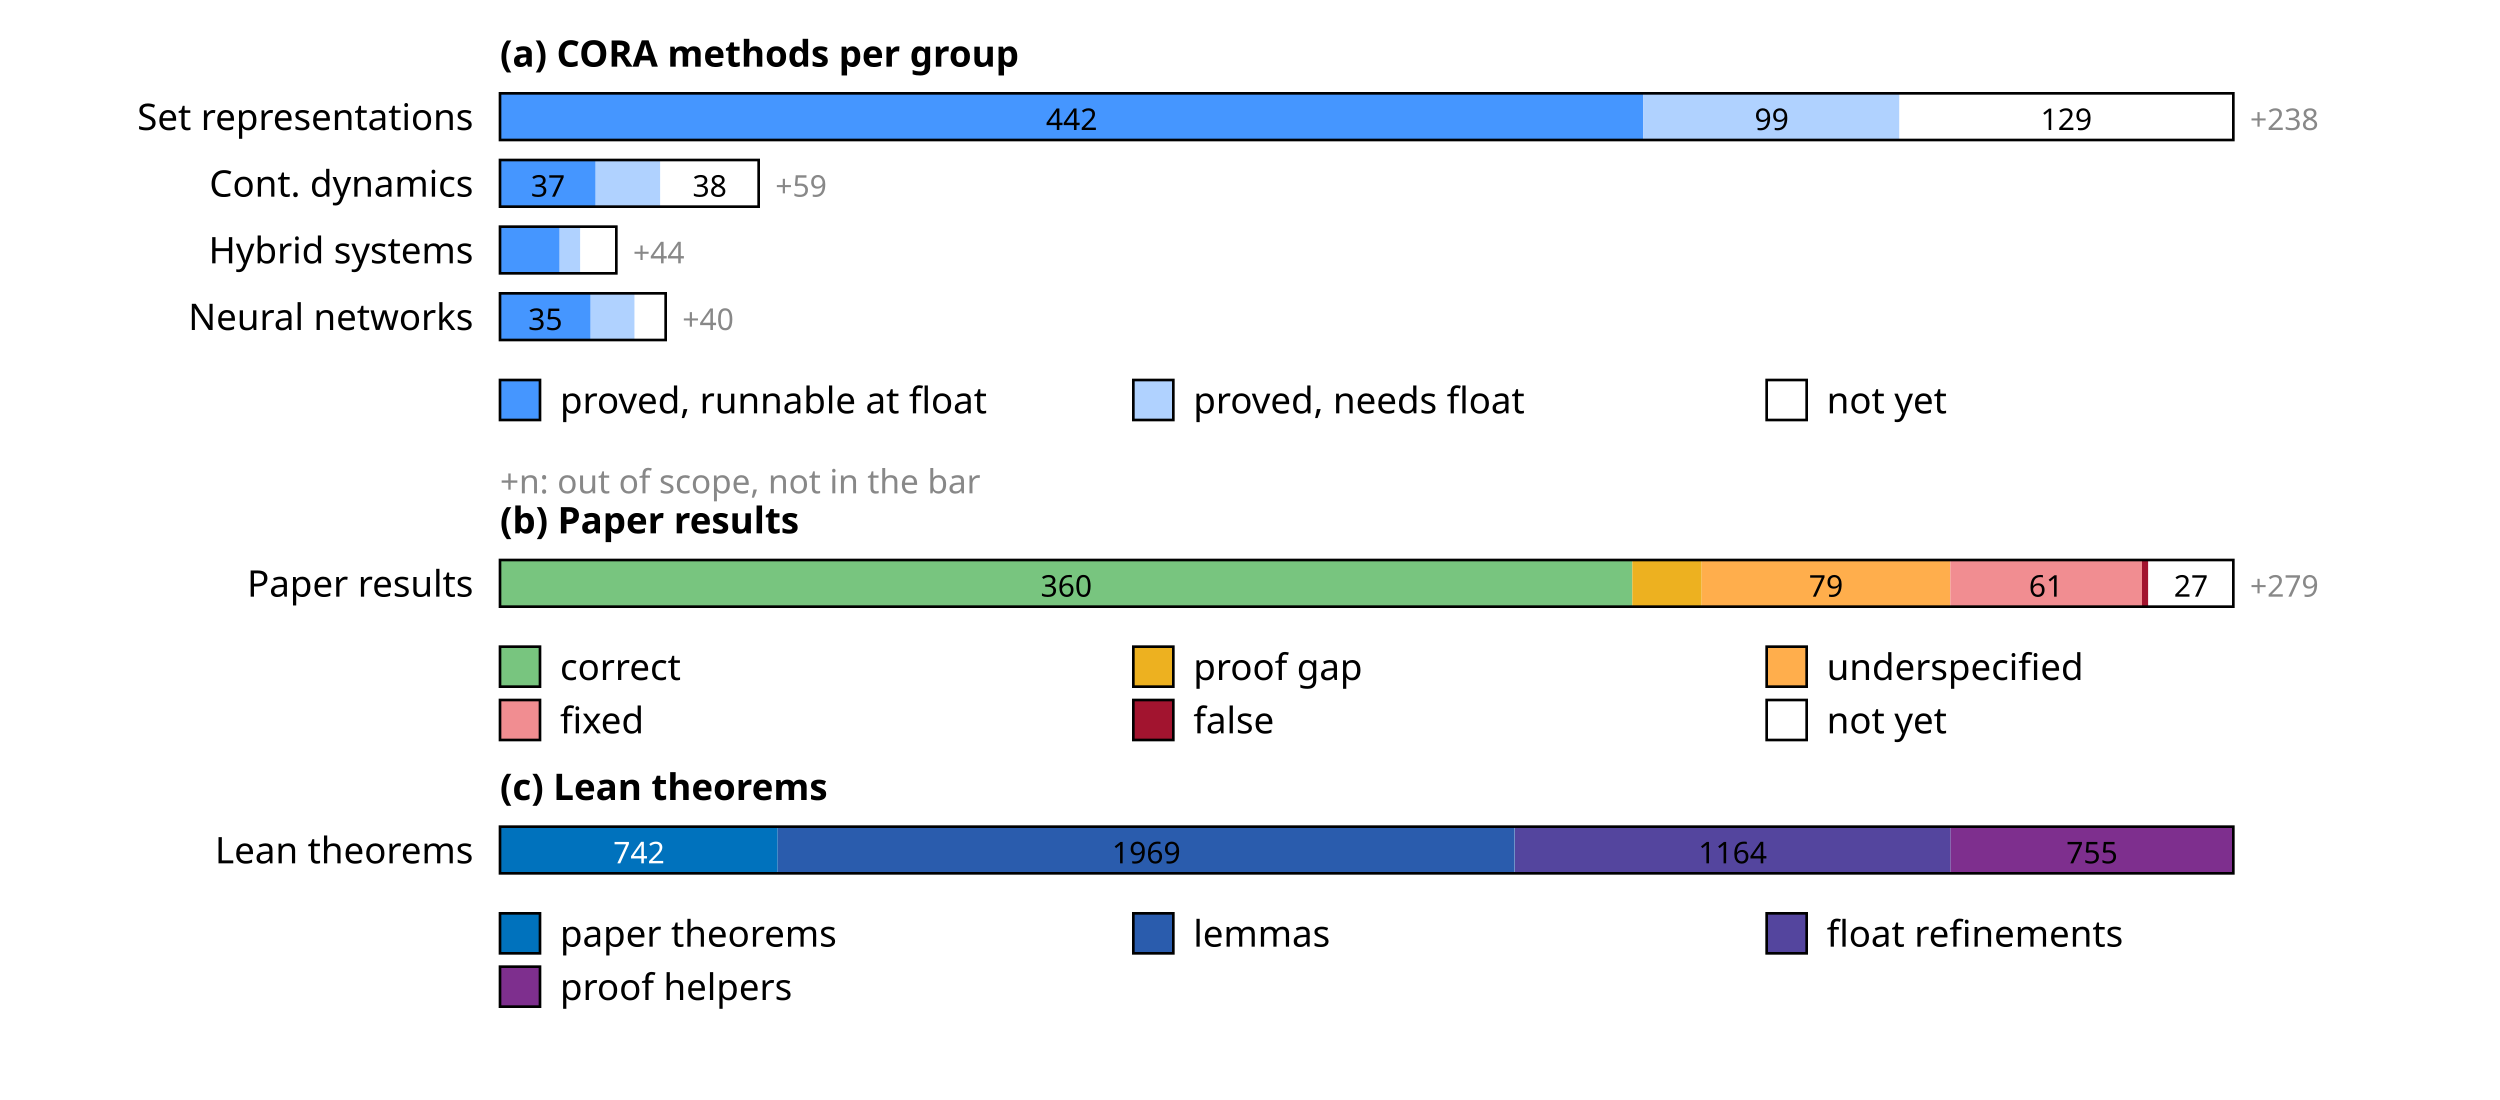
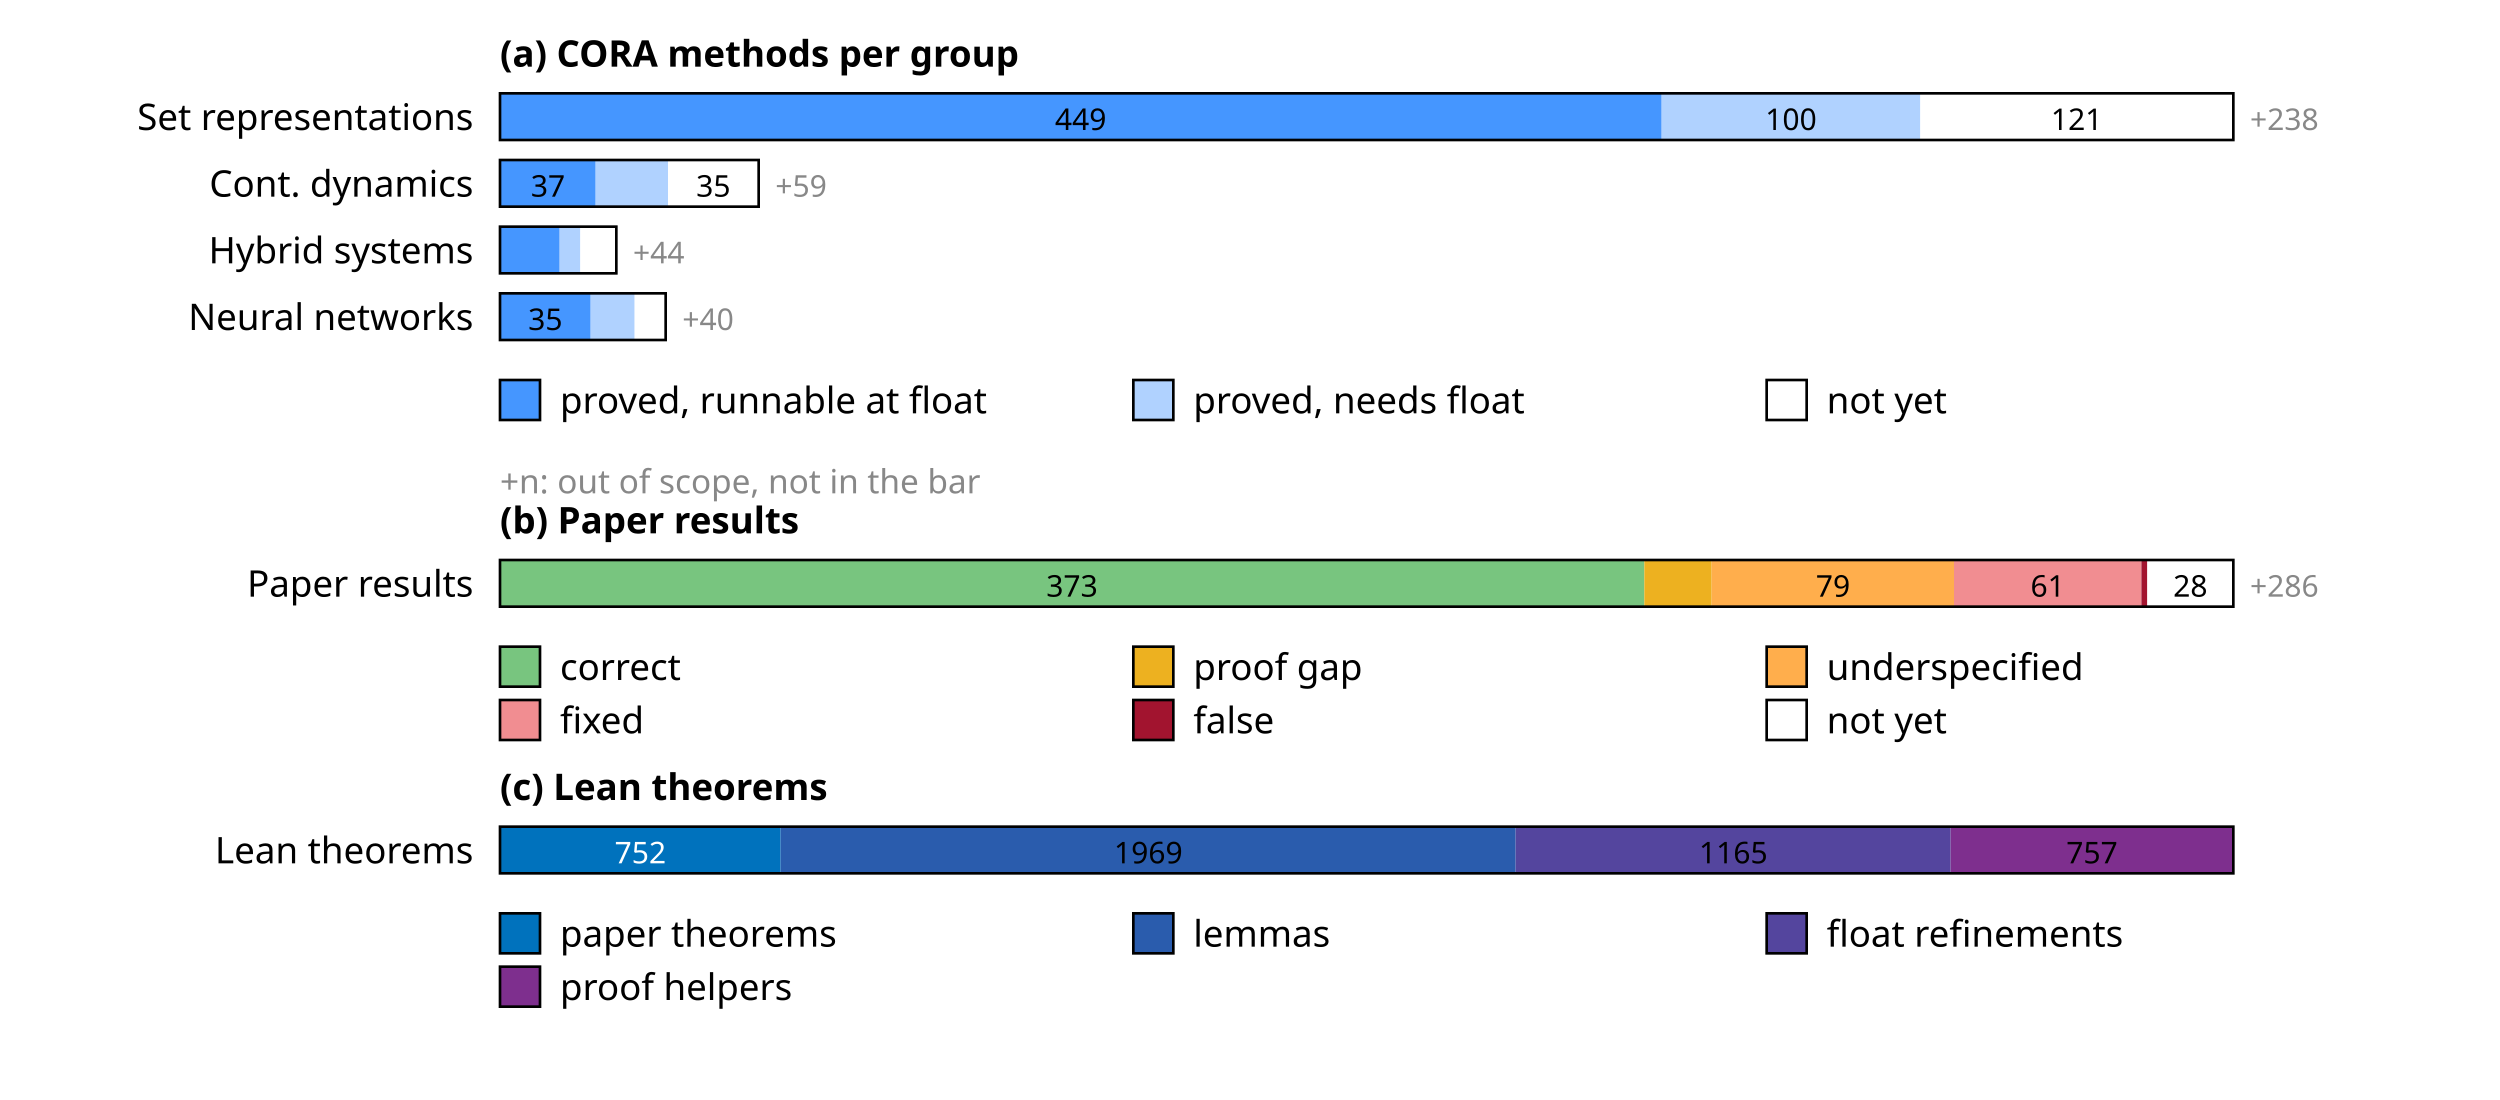
<svg xmlns="http://www.w3.org/2000/svg" width="750" height="330" font-family="sans-serif" font-size="11">
  <rect width="100%" height="100%" fill="white" />
  <text x="150" y="20" font-weight="bold">(a) CORA methods per group</text>
  <text x="142" y="39" text-anchor="end">Set representations</text>
-   <rect x="150.0" y="28" width="343.0" height="14" fill="rgb(69,150,255)" />
-   <text x="321.5" y="39" text-anchor="middle" font-size="9" fill="#000">442</text>
-   <rect x="493.0" y="28" width="76.8" height="14" fill="rgb(176,210,255)" />
-   <text x="531.5" y="39" text-anchor="middle" font-size="9" fill="#000">99</text>
-   <rect x="569.9" y="28" width="100.1" height="14" fill="rgb(255,255,255)" />
-   <text x="619.9" y="39" text-anchor="middle" font-size="9" fill="#000">129</text>
+   <rect x="150.0" y="28" width="348.5" height="14" fill="rgb(69,150,255)" />
+   <text x="324.2" y="39" text-anchor="middle" font-size="9" fill="#000">449</text>
+   <rect x="498.5" y="28" width="77.6" height="14" fill="rgb(176,210,255)" />
+   <text x="537.3" y="39" text-anchor="middle" font-size="9" fill="#000">100</text>
+   <rect x="576.1" y="28" width="93.9" height="14" fill="rgb(255,255,255)" />
+   <text x="623.0" y="39" text-anchor="middle" font-size="9" fill="#000">121</text>
  <rect x="150" y="28" width="520.0" height="14" fill="none" stroke="#000" stroke-width="0.8" />
  <text x="675.0" y="39" font-size="9" fill="#888">+238</text>
  <text x="142" y="59" text-anchor="end">Cont. dynamics</text>
  <rect x="150.0" y="48" width="28.7" height="14" fill="rgb(69,150,255)" />
  <text x="164.4" y="59" text-anchor="middle" font-size="9" fill="#000">37</text>
-   <rect x="178.7" y="48" width="19.4" height="14" fill="rgb(176,210,255)" />
-   <rect x="198.1" y="48" width="29.5" height="14" fill="rgb(255,255,255)" />
-   <text x="212.9" y="59" text-anchor="middle" font-size="9" fill="#000">38</text>
+   <rect x="178.7" y="48" width="21.7" height="14" fill="rgb(176,210,255)" />
+   <rect x="200.4" y="48" width="27.2" height="14" fill="rgb(255,255,255)" />
+   <text x="214.0" y="59" text-anchor="middle" font-size="9" fill="#000">35</text>
  <rect x="150" y="48" width="77.6" height="14" fill="none" stroke="#000" stroke-width="0.8" />
  <text x="232.6" y="59" font-size="9" fill="#888">+59</text>
  <text x="142" y="79" text-anchor="end">Hybrid systems</text>
  <rect x="150.0" y="68" width="17.9" height="14" fill="rgb(69,150,255)" />
  <rect x="167.9" y="68" width="6.2" height="14" fill="rgb(176,210,255)" />
  <rect x="174.1" y="68" width="10.9" height="14" fill="rgb(255,255,255)" />
  <rect x="150" y="68" width="34.9" height="14" fill="none" stroke="#000" stroke-width="0.8" />
  <text x="189.9" y="79" font-size="9" fill="#888">+44</text>
  <text x="142" y="99" text-anchor="end">Neural networks</text>
  <rect x="150.0" y="88" width="27.2" height="14" fill="rgb(69,150,255)" />
  <text x="163.6" y="99" text-anchor="middle" font-size="9" fill="#000">35</text>
  <rect x="177.2" y="88" width="13.2" height="14" fill="rgb(176,210,255)" />
  <rect x="190.4" y="88" width="9.3" height="14" fill="rgb(255,255,255)" />
  <rect x="150" y="88" width="49.7" height="14" fill="none" stroke="#000" stroke-width="0.8" />
  <text x="204.7" y="99" font-size="9" fill="#888">+40</text>
  <rect x="150" y="114" width="12" height="12" fill="rgb(69,150,255)" stroke="#000" stroke-width="0.8" />
  <text x="168" y="124">proved, runnable at float</text>
  <rect x="340" y="114" width="12" height="12" fill="rgb(176,210,255)" stroke="#000" stroke-width="0.8" />
  <text x="358" y="124">proved, needs float</text>
  <rect x="530" y="114" width="12" height="12" fill="rgb(255,255,255)" stroke="#000" stroke-width="0.8" />
  <text x="548" y="124">not yet</text>
  <text x="150" y="148" font-size="10" fill="#888">+n: out of scope, not in the bar</text>
  <text x="150" y="160" font-weight="bold">(b) Paper results</text>
  <text x="142" y="179" text-anchor="end">Paper results</text>
-   <rect x="150.0" y="168" width="339.7" height="14" fill="rgb(120,197,127)" />
-   <text x="319.9" y="179" text-anchor="middle" font-size="9" fill="#000">360</text>
-   <rect x="489.7" y="168" width="20.8" height="14" fill="rgb(237,177,32)" />
-   <rect x="510.5" y="168" width="74.6" height="14" fill="rgb(255,174,76)" />
-   <text x="547.8" y="179" text-anchor="middle" font-size="9" fill="#000">79</text>
-   <rect x="585.1" y="168" width="57.6" height="14" fill="rgb(241,141,145)" />
-   <text x="613.8" y="179" text-anchor="middle" font-size="9" fill="#000">61</text>
-   <rect x="642.6" y="168" width="1.9" height="14" fill="rgb(162,20,47)" />
-   <rect x="644.5" y="168" width="25.5" height="14" fill="rgb(255,255,255)" />
-   <text x="657.3" y="179" text-anchor="middle" font-size="9" fill="#000">27</text>
+   <rect x="150.0" y="168" width="343.3" height="14" fill="rgb(120,197,127)" />
+   <text x="321.6" y="179" text-anchor="middle" font-size="9" fill="#000">373</text>
+   <rect x="493.3" y="168" width="20.2" height="14" fill="rgb(237,177,32)" />
+   <rect x="513.5" y="168" width="72.7" height="14" fill="rgb(255,174,76)" />
+   <text x="549.9" y="179" text-anchor="middle" font-size="9" fill="#000">79</text>
+   <rect x="586.2" y="168" width="56.1" height="14" fill="rgb(241,141,145)" />
+   <text x="614.3" y="179" text-anchor="middle" font-size="9" fill="#000">61</text>
+   <rect x="642.4" y="168" width="1.8" height="14" fill="rgb(162,20,47)" />
+   <rect x="644.2" y="168" width="25.8" height="14" fill="rgb(255,255,255)" />
+   <text x="657.1" y="179" text-anchor="middle" font-size="9" fill="#000">28</text>
  <rect x="150" y="168" width="520.0" height="14" fill="none" stroke="#000" stroke-width="0.8" />
-   <text x="675.0" y="179" font-size="9" fill="#888">+279</text>
+   <text x="675.0" y="179" font-size="9" fill="#888">+286</text>
  <rect x="150" y="194" width="12" height="12" fill="rgb(120,197,127)" stroke="#000" stroke-width="0.8" />
  <text x="168" y="204">correct</text>
  <rect x="340" y="194" width="12" height="12" fill="rgb(237,177,32)" stroke="#000" stroke-width="0.8" />
  <text x="358" y="204">proof gap</text>
  <rect x="530" y="194" width="12" height="12" fill="rgb(255,174,76)" stroke="#000" stroke-width="0.8" />
  <text x="548" y="204">underspecified</text>
  <rect x="150" y="210" width="12" height="12" fill="rgb(241,141,145)" stroke="#000" stroke-width="0.8" />
  <text x="168" y="220">fixed</text>
  <rect x="340" y="210" width="12" height="12" fill="rgb(162,20,47)" stroke="#000" stroke-width="0.8" />
  <text x="358" y="220">false</text>
  <rect x="530" y="210" width="12" height="12" fill="rgb(255,255,255)" stroke="#000" stroke-width="0.8" />
  <text x="548" y="220">not yet</text>
  <text x="150" y="240" font-weight="bold">(c) Lean theorems</text>
  <text x="142" y="259" text-anchor="end">Lean theorems</text>
-   <rect x="150.0" y="248" width="83.3" height="14" fill="rgb(0,114,189)" />
-   <text x="191.7" y="259" text-anchor="middle" font-size="9" fill="#fff">742</text>
-   <rect x="233.3" y="248" width="221.1" height="14" fill="rgb(42,92,173)" />
-   <text x="343.9" y="259" text-anchor="middle" font-size="9" fill="#000">1969</text>
-   <rect x="454.5" y="248" width="130.7" height="14" fill="rgb(84,69,158)" />
-   <text x="519.8" y="259" text-anchor="middle" font-size="9" fill="#000">1164</text>
+   <rect x="150.0" y="248" width="84.2" height="14" fill="rgb(0,114,189)" />
+   <text x="192.1" y="259" text-anchor="middle" font-size="9" fill="#fff">752</text>
+   <rect x="234.2" y="248" width="220.5" height="14" fill="rgb(42,92,173)" />
+   <text x="344.5" y="259" text-anchor="middle" font-size="9" fill="#000">1969</text>
+   <rect x="454.7" y="248" width="130.5" height="14" fill="rgb(84,69,158)" />
+   <text x="520.0" y="259" text-anchor="middle" font-size="9" fill="#000">1165</text>
  <rect x="585.2" y="248" width="84.8" height="14" fill="rgb(126,47,142)" />
-   <text x="627.6" y="259" text-anchor="middle" font-size="9" fill="#000">755</text>
+   <text x="627.6" y="259" text-anchor="middle" font-size="9" fill="#000">757</text>
  <rect x="150" y="248" width="520.0" height="14" fill="none" stroke="#000" stroke-width="0.8" />
  <rect x="150" y="274" width="12" height="12" fill="rgb(0,114,189)" stroke="#000" stroke-width="0.8" />
  <text x="168" y="284">paper theorems</text>
  <rect x="340" y="274" width="12" height="12" fill="rgb(42,92,173)" stroke="#000" stroke-width="0.8" />
  <text x="358" y="284">lemmas</text>
  <rect x="530" y="274" width="12" height="12" fill="rgb(84,69,158)" stroke="#000" stroke-width="0.8" />
  <text x="548" y="284">float refinements</text>
  <rect x="150" y="290" width="12" height="12" fill="rgb(126,47,142)" stroke="#000" stroke-width="0.8" />
  <text x="168" y="300">proof helpers</text>
</svg>
